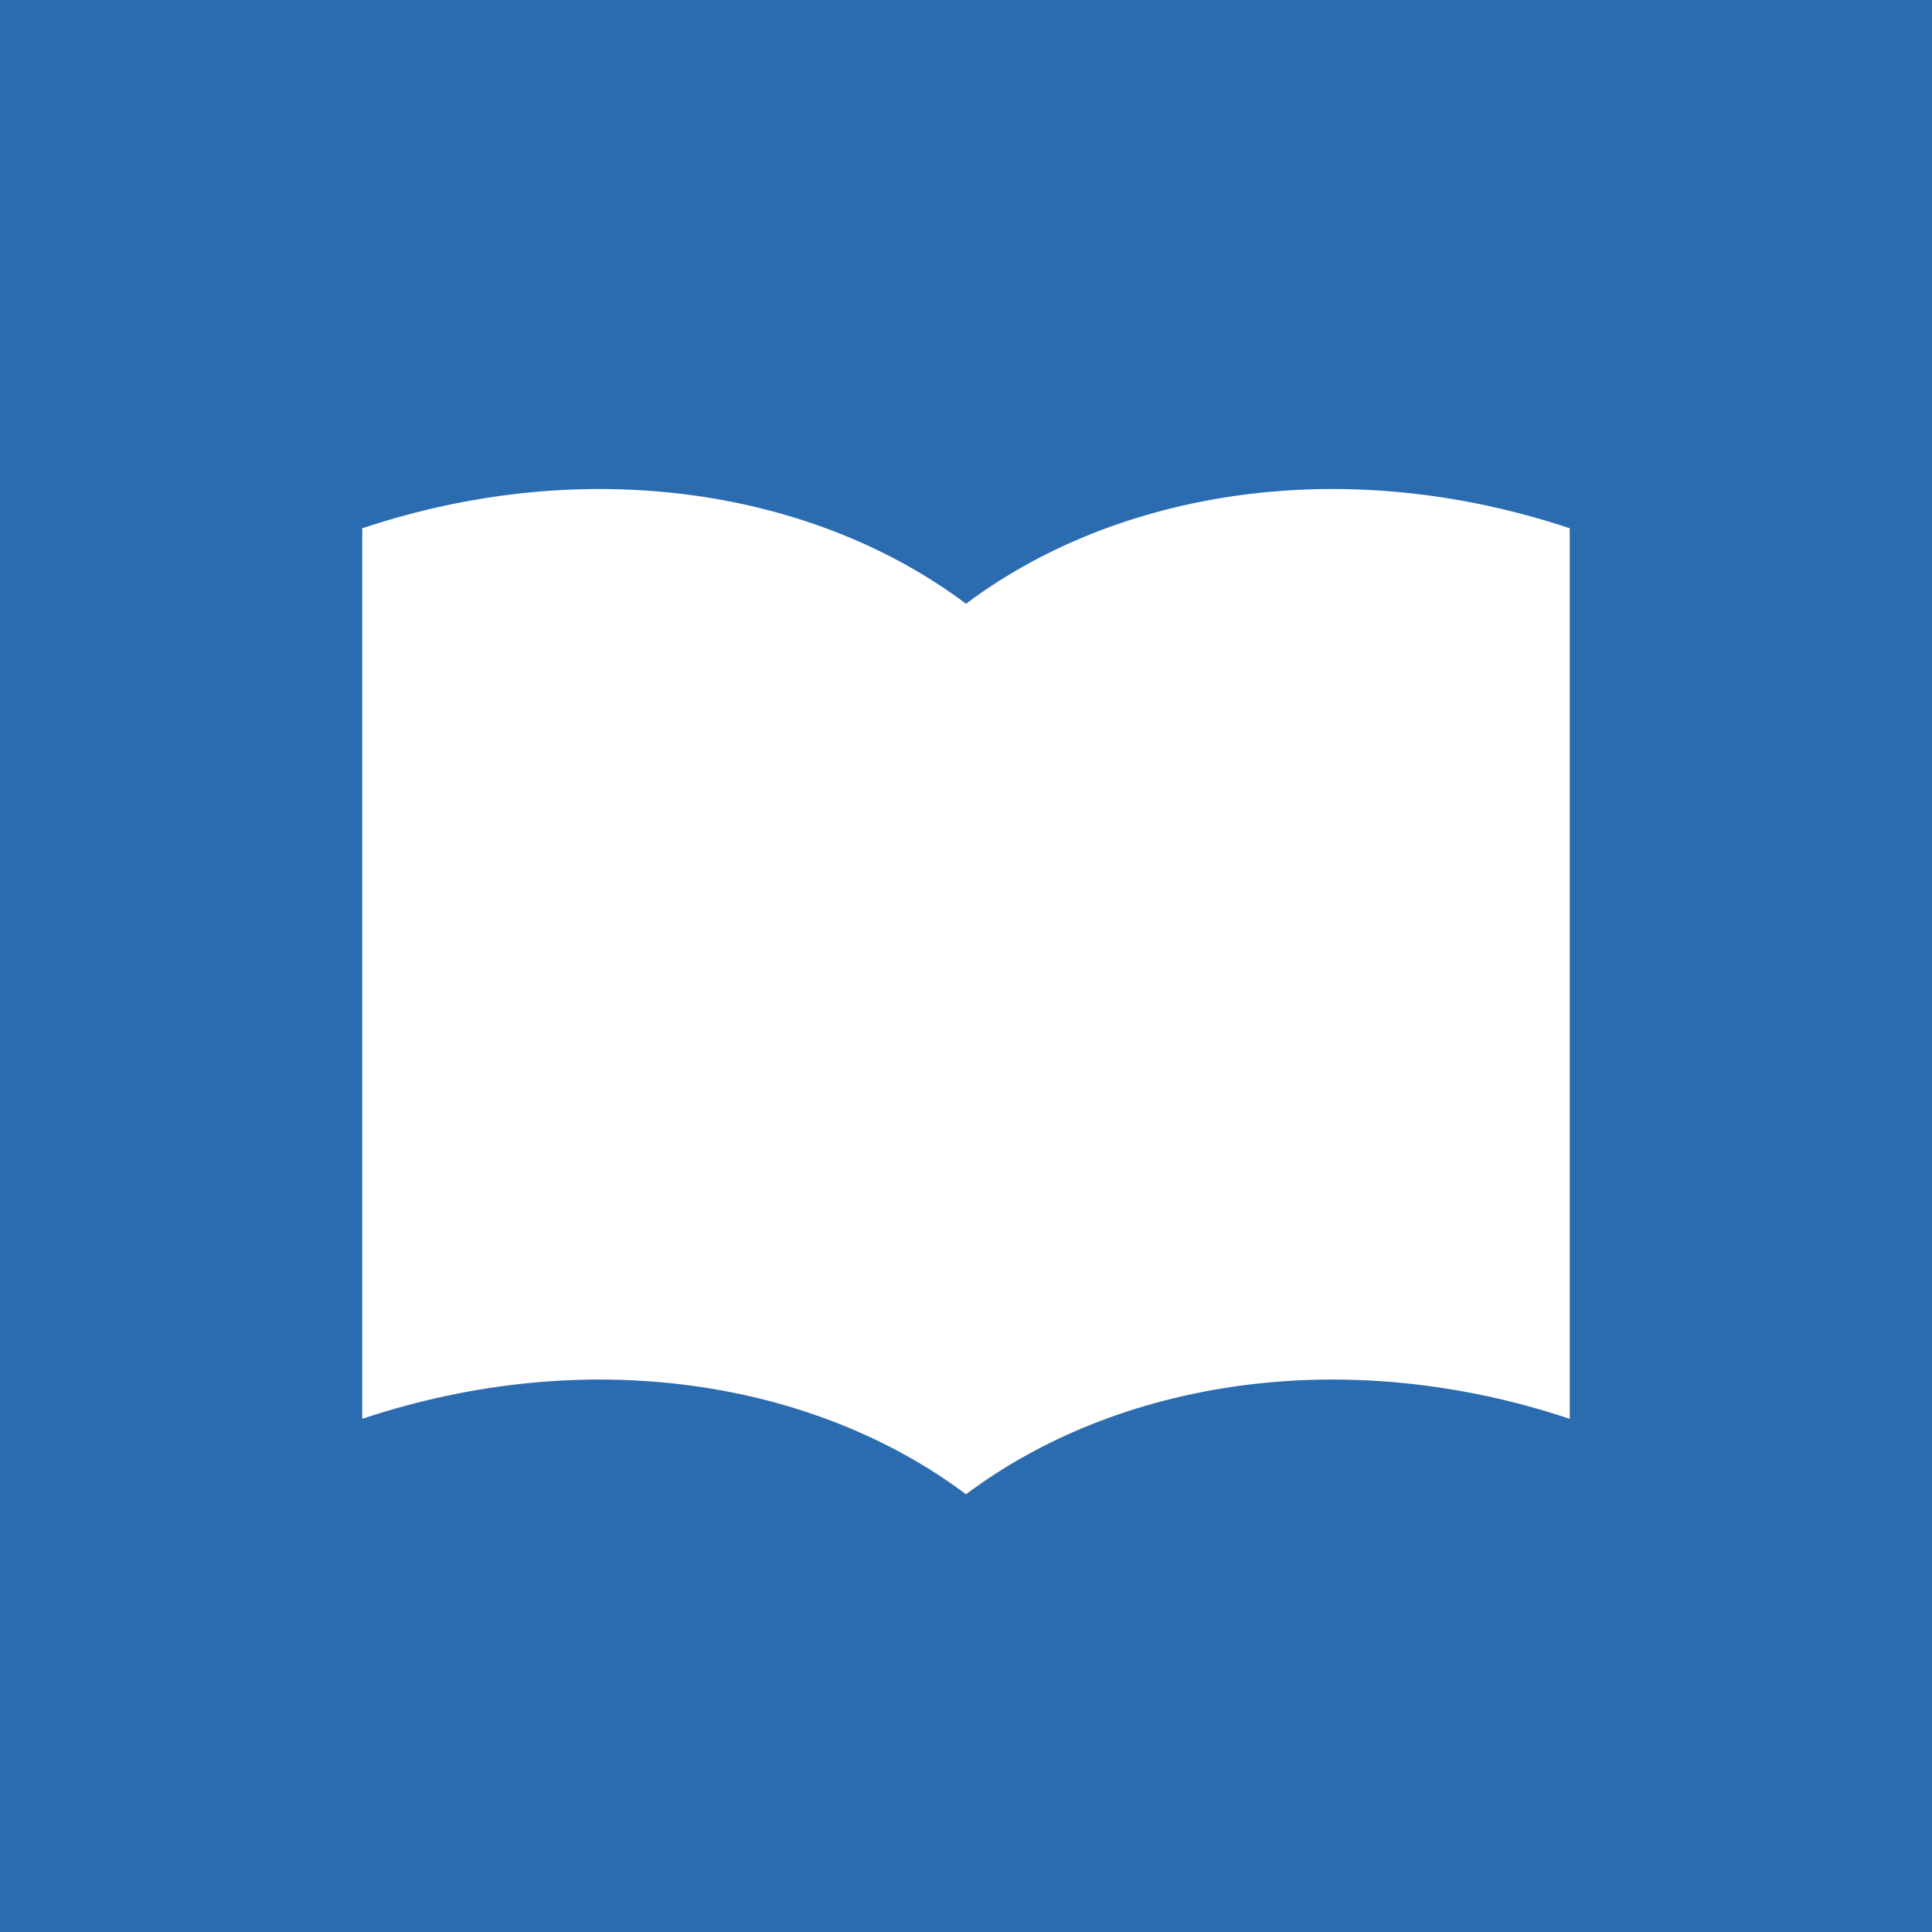
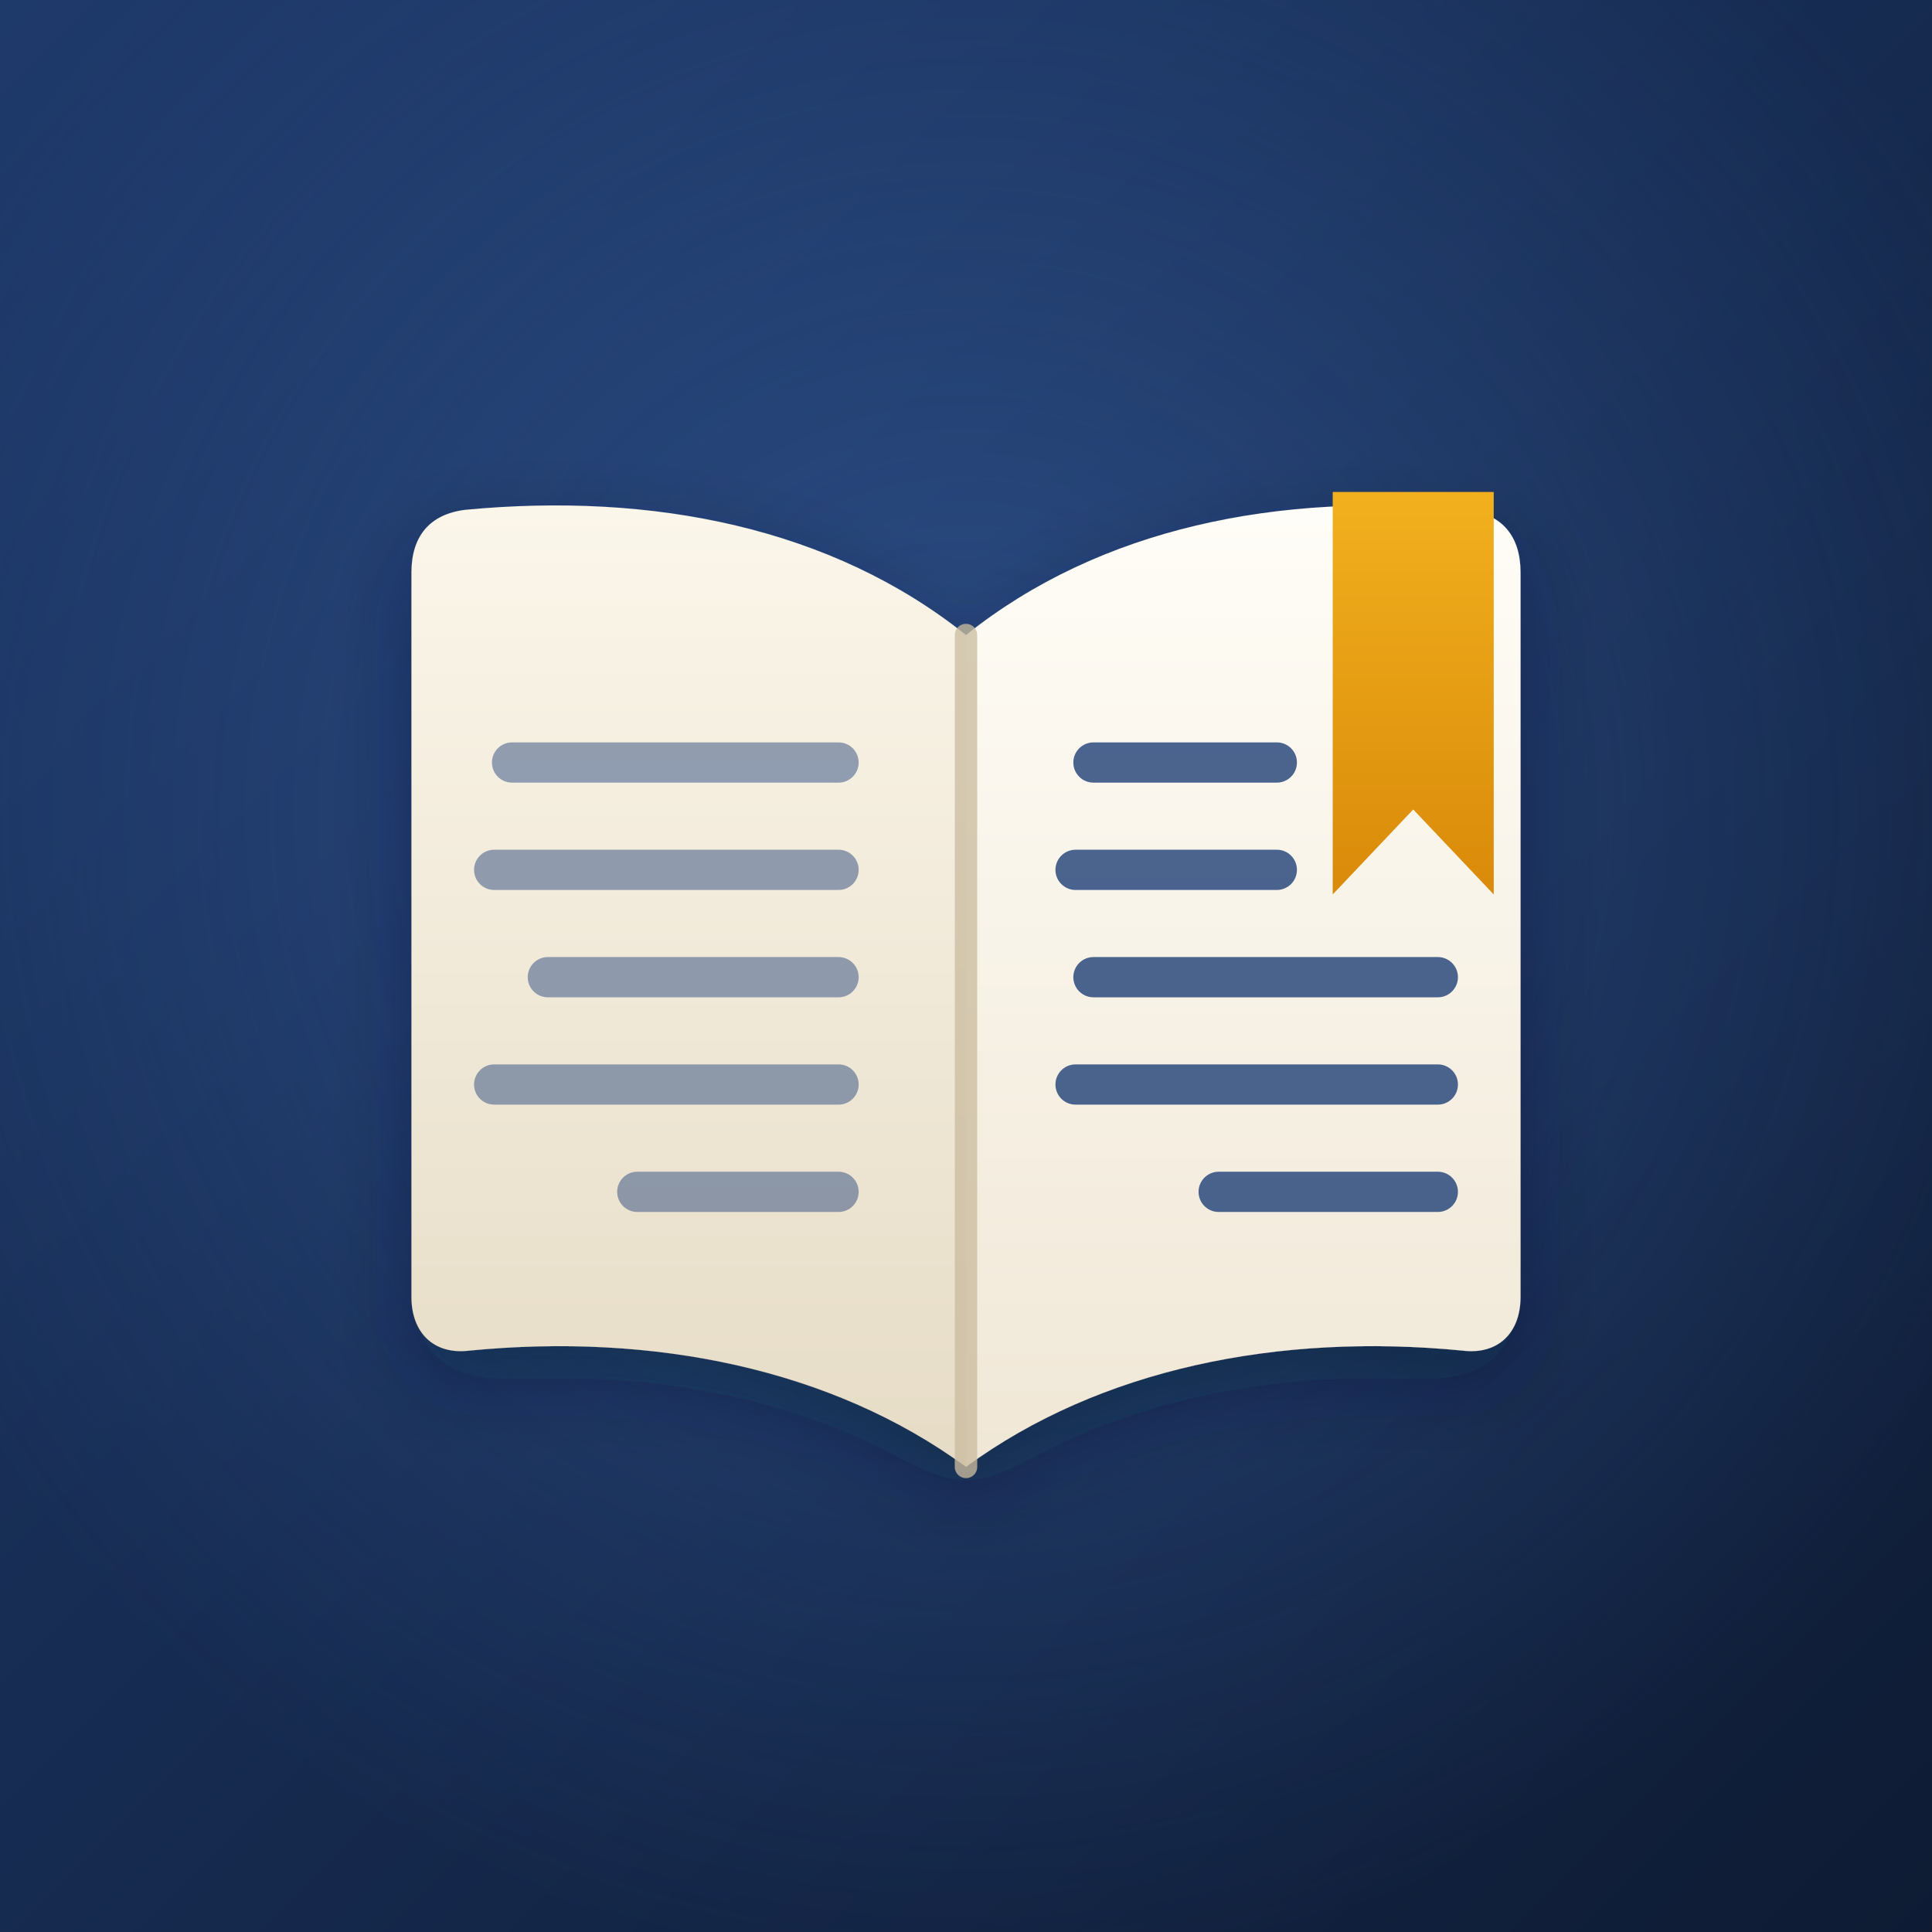
- <svg xmlns="http://www.w3.org/2000/svg" viewBox="0 0 512 512">
-   <rect width="512" height="512" fill="#2b6cb0" />
-   <path d="M96 140c60-20 120-10 160 20v236c-40-30-100-40-160-20zM416 140c-60-20-120-10-160 20v236c40-30 100-40 160-20z" fill="#fff" />
+ <svg xmlns="http://www.w3.org/2000/svg" viewBox="0 0 432 432" width="512" height="512">
+   <defs>
+     <linearGradient id="bg" x1="0" y1="0" x2="1" y2="1">
+       <stop offset="0" stop-color="#1E3A6B" />
+       <stop offset="0.55" stop-color="#15294D" />
+       <stop offset="1" stop-color="#0E1B33" />
+     </linearGradient>
+     <radialGradient id="glow" cx="0.5" cy="0.42" r="0.6">
+       <stop offset="0" stop-color="#4C7FD1" stop-opacity="0.38" />
+       <stop offset="1" stop-color="#4C7FD1" stop-opacity="0" />
+     </radialGradient>
+     <linearGradient id="pageR" x1="0" y1="0" x2="0" y2="1">
+       <stop offset="0" stop-color="#FFFDF7" />
+       <stop offset="1" stop-color="#F0E7D6" />
+     </linearGradient>
+     <linearGradient id="pageL" x1="0" y1="0" x2="0" y2="1">
+       <stop offset="0" stop-color="#FBF6EA" />
+       <stop offset="1" stop-color="#E6DCC6" />
+     </linearGradient>
+     <linearGradient id="ribbon" x1="0" y1="0" x2="0" y2="1">
+       <stop offset="0" stop-color="#F2B01E" />
+       <stop offset="1" stop-color="#D98A09" />
+     </linearGradient>
+     <filter id="sh" x="-30%" y="-30%" width="160%" height="160%">
+       <feDropShadow dx="0" dy="7" stdDeviation="9" flood-color="#0B1B33" flood-opacity="0.35" />
+     </filter>
+   </defs>
+   <rect width="432" height="432" fill="url(#bg)" />
+   <rect width="432" height="432" fill="url(#glow)" />
+   <g filter="url(#sh)">
+     <path d="M216 142 C 186 118, 146 110, 104 114 C 96 115, 92 120, 92 128 L 92 290 C 92 298, 97 303, 105 302 C 146 298, 186 306, 216 328 Z" fill="url(#pageL)" />
+     <path d="M216 142 C 246 118, 286 110, 328 114 C 336 115, 340 120, 340 128 L 340 290 C 340 298, 335 303, 327 302 C 286 298, 246 306, 216 328 Z" fill="url(#pageR)" />
+     <path d="M216 142 L216 328" stroke="#C9BB9E" stroke-width="5" stroke-linecap="round" opacity="0.75" />
+   </g>
+   <g fill="#2B4A7E" opacity="0.85">
+     <rect x="240" y="166" width="50" height="9" rx="4.5" />
+     <rect x="236" y="190" width="54" height="9" rx="4.5" />
+     <rect x="240" y="214" width="86" height="9" rx="4.5" />
+     <rect x="236" y="238" width="90" height="9" rx="4.5" />
+     <rect x="268" y="262" width="58" height="9" rx="4.5" />
+   </g>
+   <g fill="#2B4A7E" opacity="0.5">
+     <rect x="110" y="166" width="82" height="9" rx="4.5" />
+     <rect x="106" y="190" width="86" height="9" rx="4.5" />
+     <rect x="118" y="214" width="74" height="9" rx="4.5" />
+     <rect x="106" y="238" width="86" height="9" rx="4.5" />
+     <rect x="138" y="262" width="54" height="9" rx="4.5" />
+   </g>
+   <path d="M298 110 L334 110 L334 200 L316 181 L298 200 Z" fill="url(#ribbon)" />
</svg>
